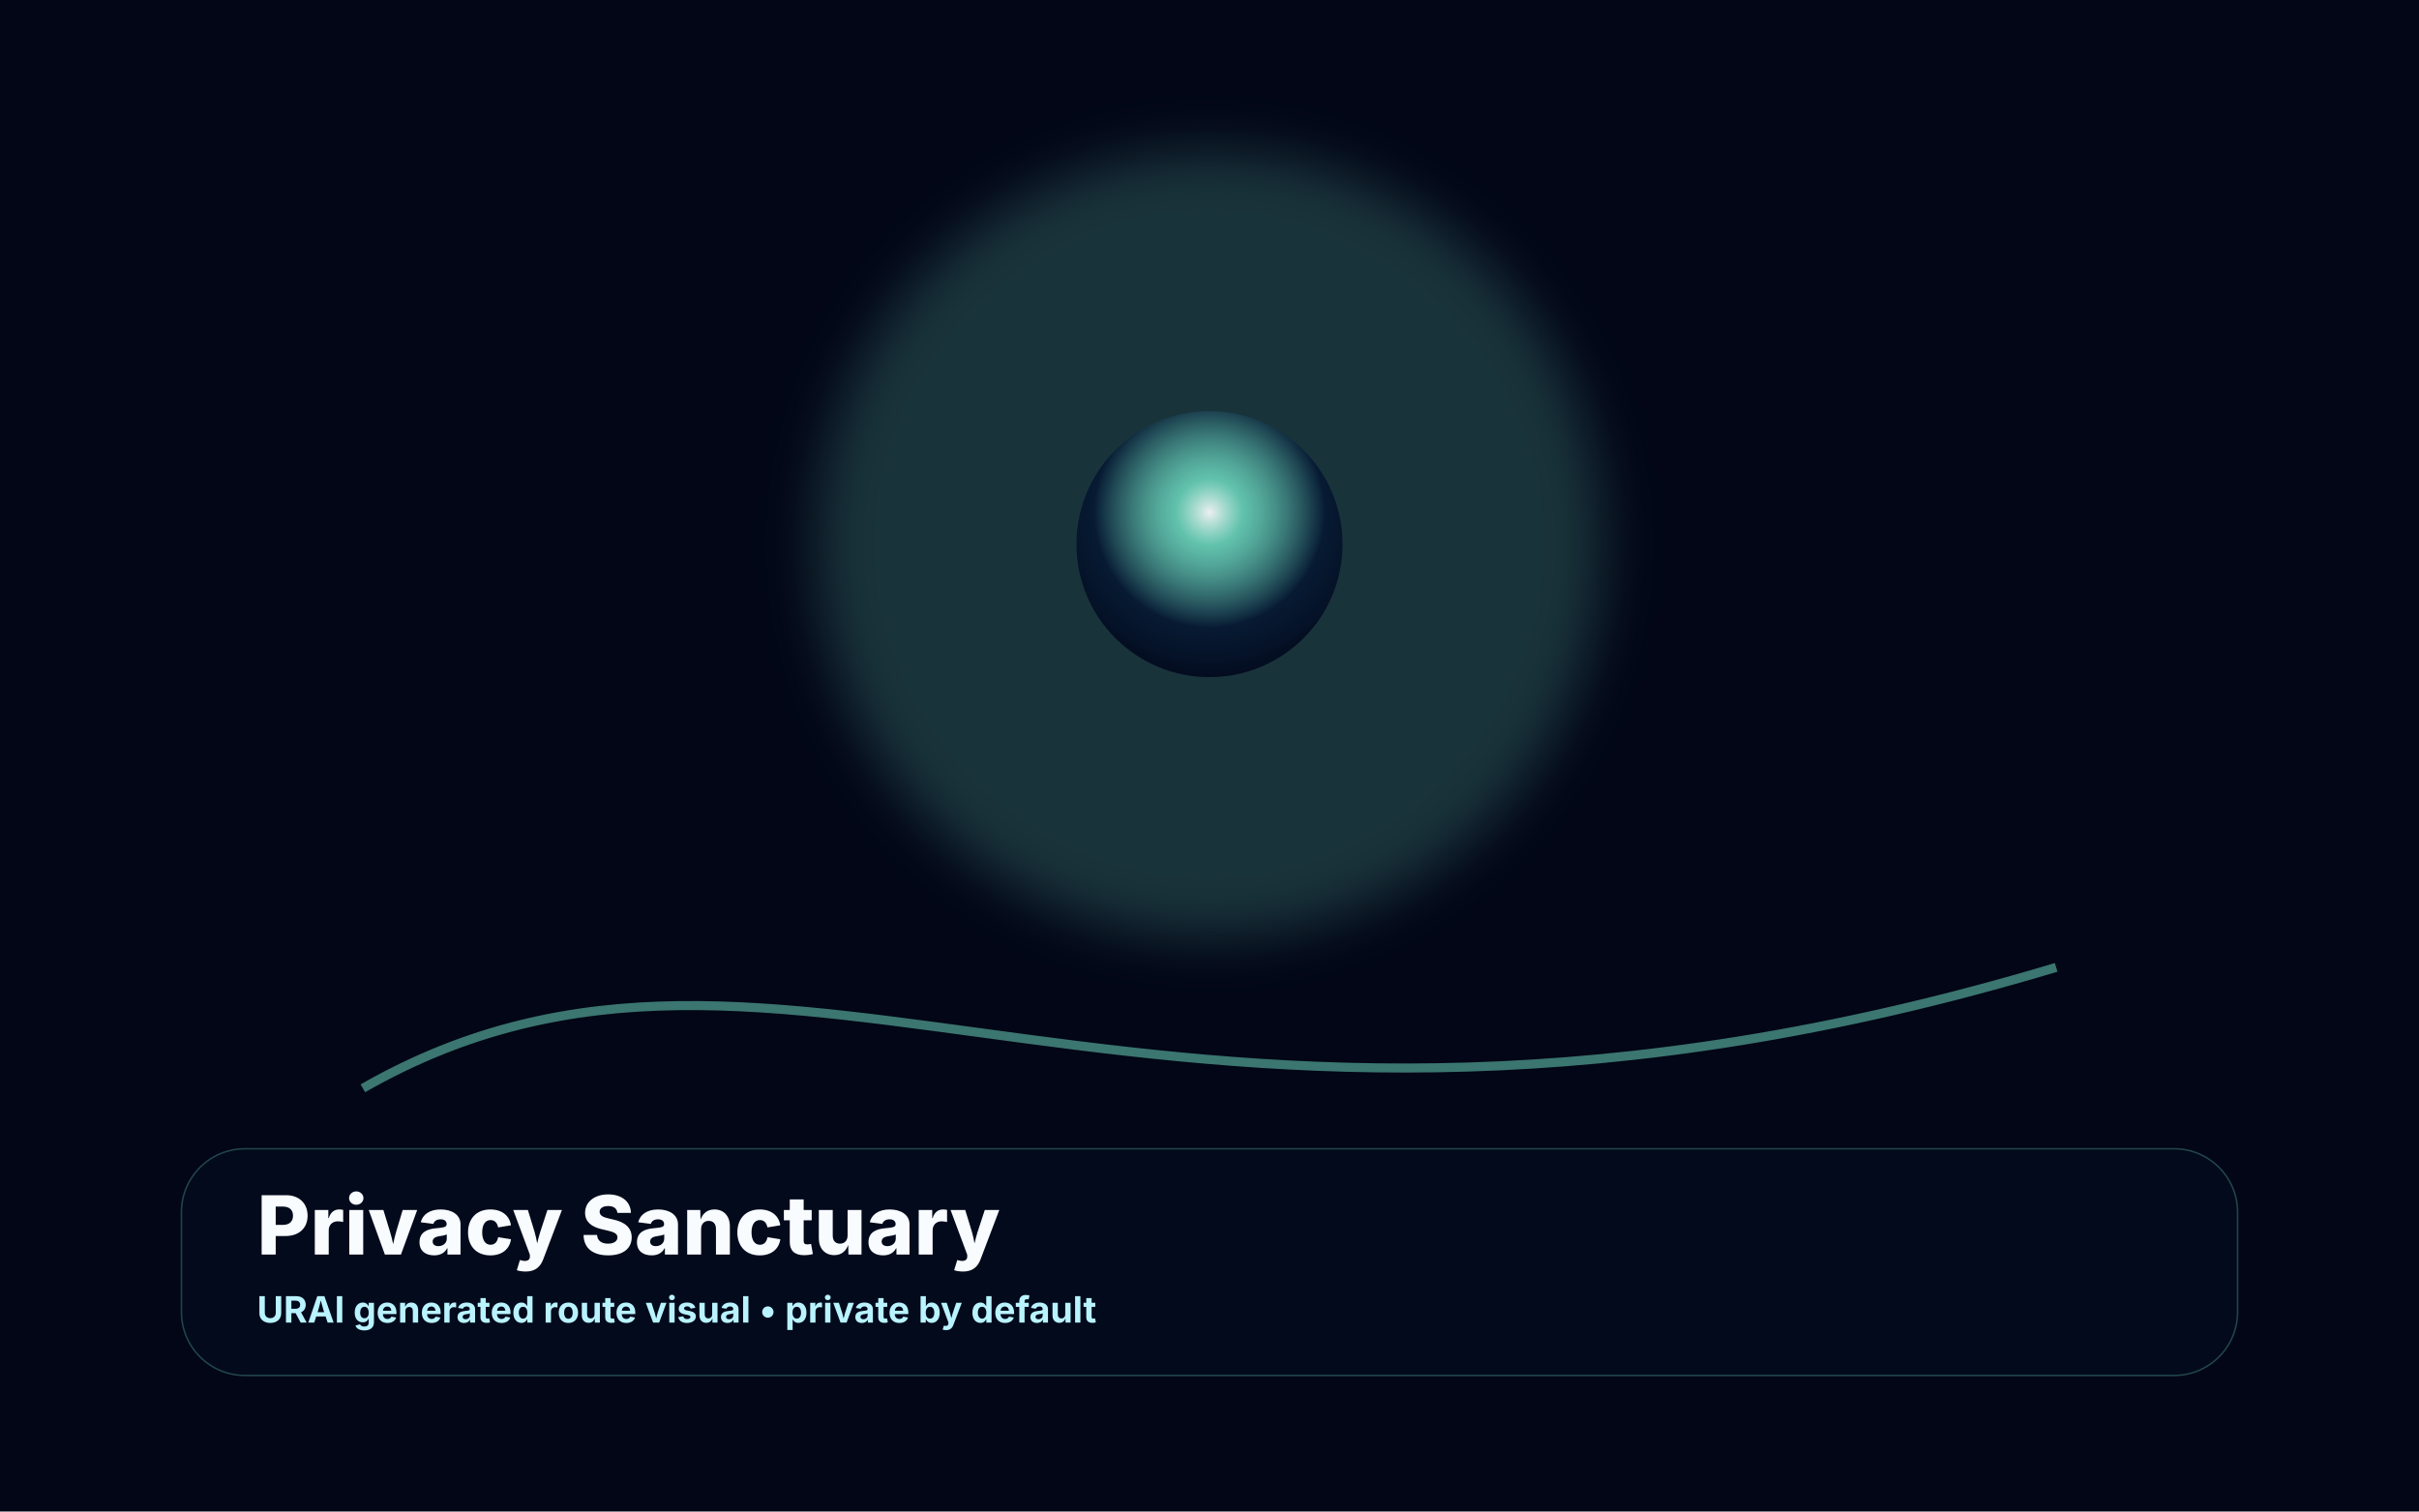
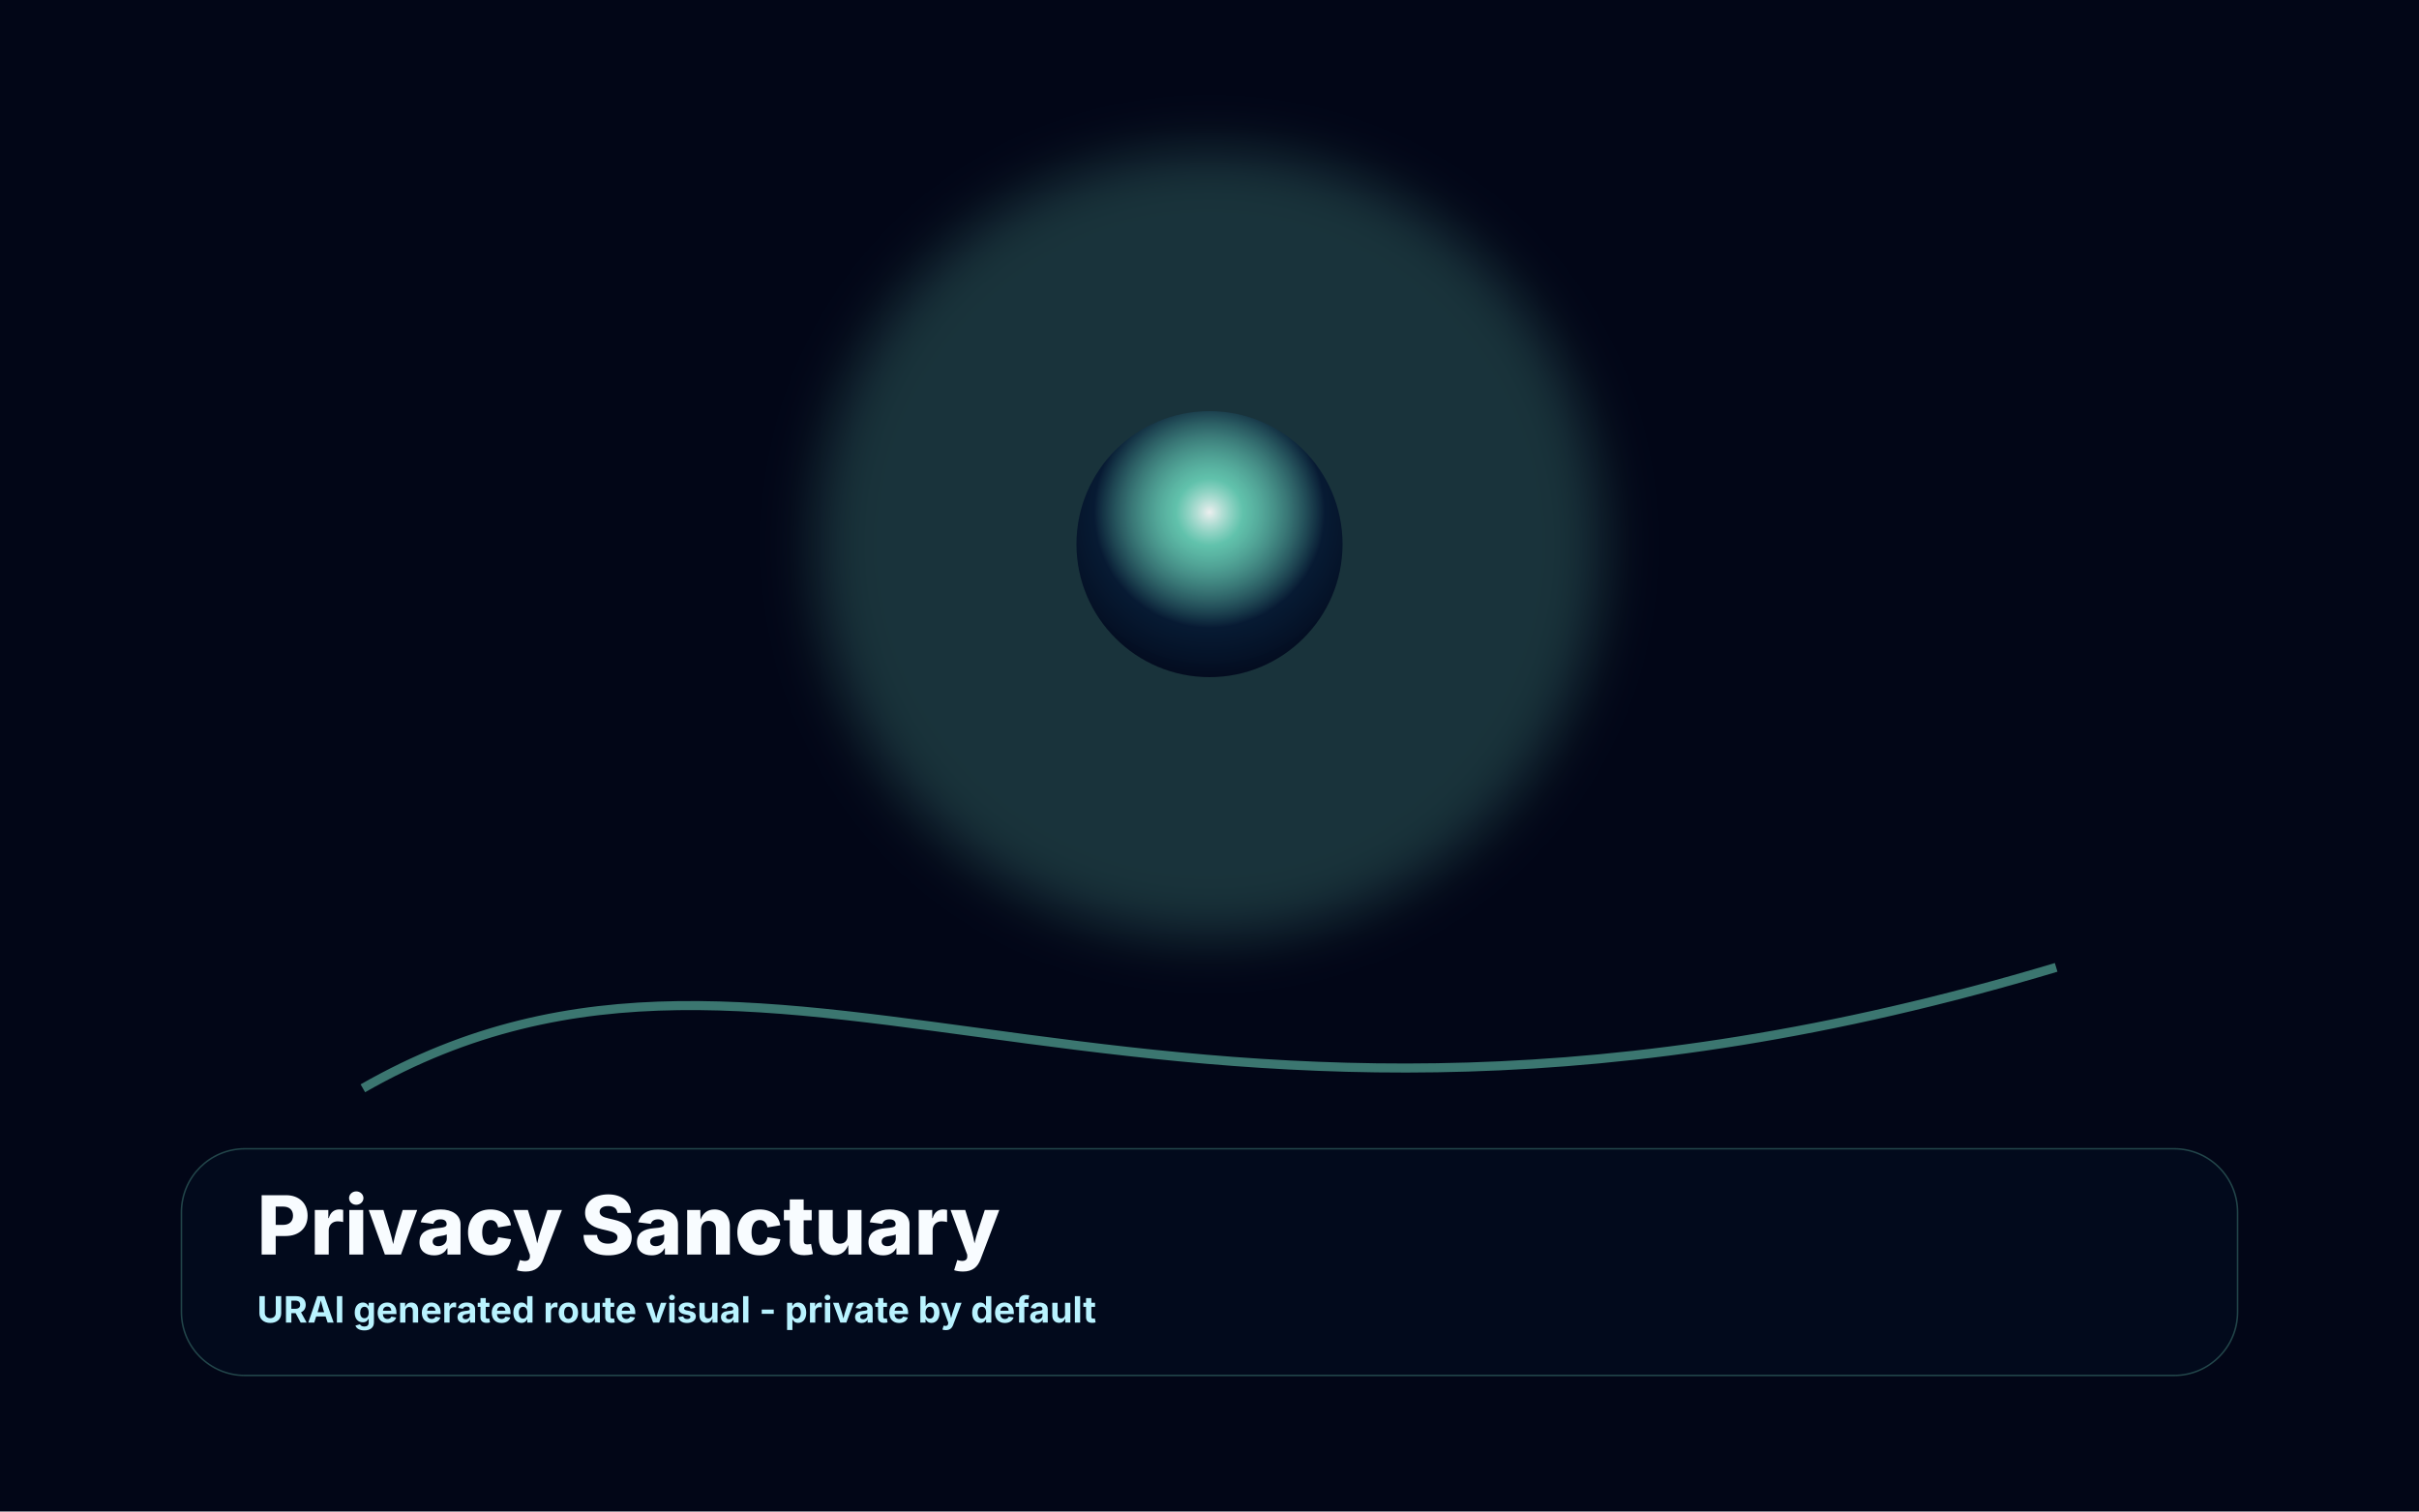
<svg xmlns="http://www.w3.org/2000/svg" viewBox="0 0 1600 1000" role="img" aria-label="Privacy Sanctuary">
  <defs>
    <radialGradient id="g" cx="50%" cy="38%" r="70%">
      <stop offset="0" stop-color="#ffffff" stop-opacity=".92" />
      <stop offset=".18" stop-color="#80ffdc" stop-opacity=".7" />
      <stop offset=".62" stop-color="#071a33" stop-opacity=".98" />
      <stop offset="1" stop-color="#020617" />
    </radialGradient>
    <filter id="blur">
      <feGaussianBlur stdDeviation="18" />
    </filter>
  </defs>
  <rect width="1600" height="1000" fill="#020617" />
  <circle cx="800" cy="360" r="260" fill="#80ffdc" opacity=".18" filter="url(#blur)" />
  <circle cx="800" cy="360" r="88" fill="url(#g)" />
  <path d="M240 720 C520 560 760 820 1360 640" fill="none" stroke="#80ffdc" stroke-width="6" opacity=".45" />
  <rect x="120" y="760" width="1360" height="150" rx="42" fill="#030b1d" opacity=".78" stroke="#80ffdc" stroke-opacity=".32" />
  <text x="170" y="830" font-family="Inter,Arial,sans-serif" font-size="54" font-weight="800" fill="#f8fcff">Privacy Sanctuary</text>
-   <text x="170" y="875" font-family="Inter,Arial,sans-serif" font-size="24" font-weight="700" fill="#b9f3ff">URAI generated route visual • private by default</text>
+   <text x="170" y="875" font-family="Inter,Arial,sans-serif" font-size="24" font-weight="700" fill="#b9f3ff">URAI generated route visual - private by default</text>
</svg>
